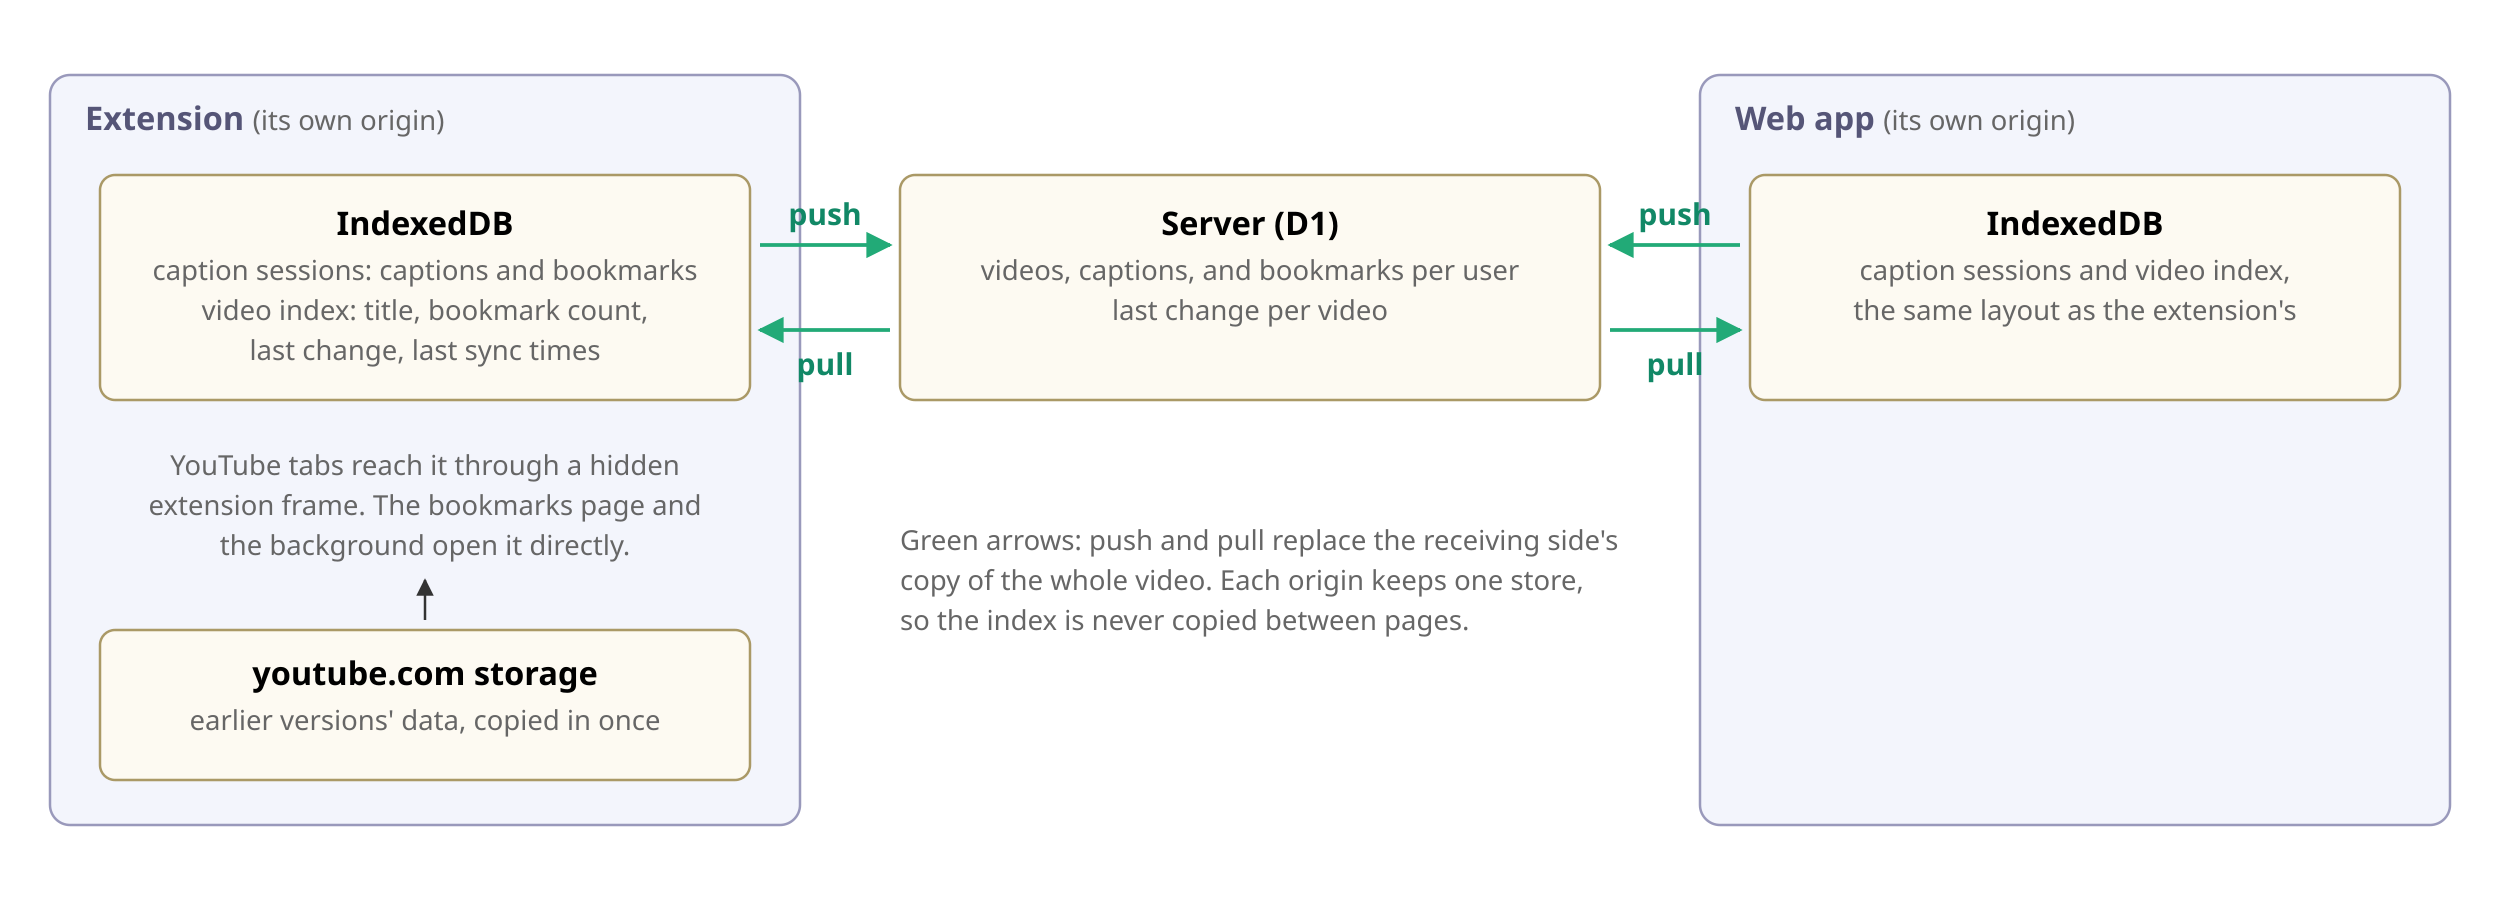
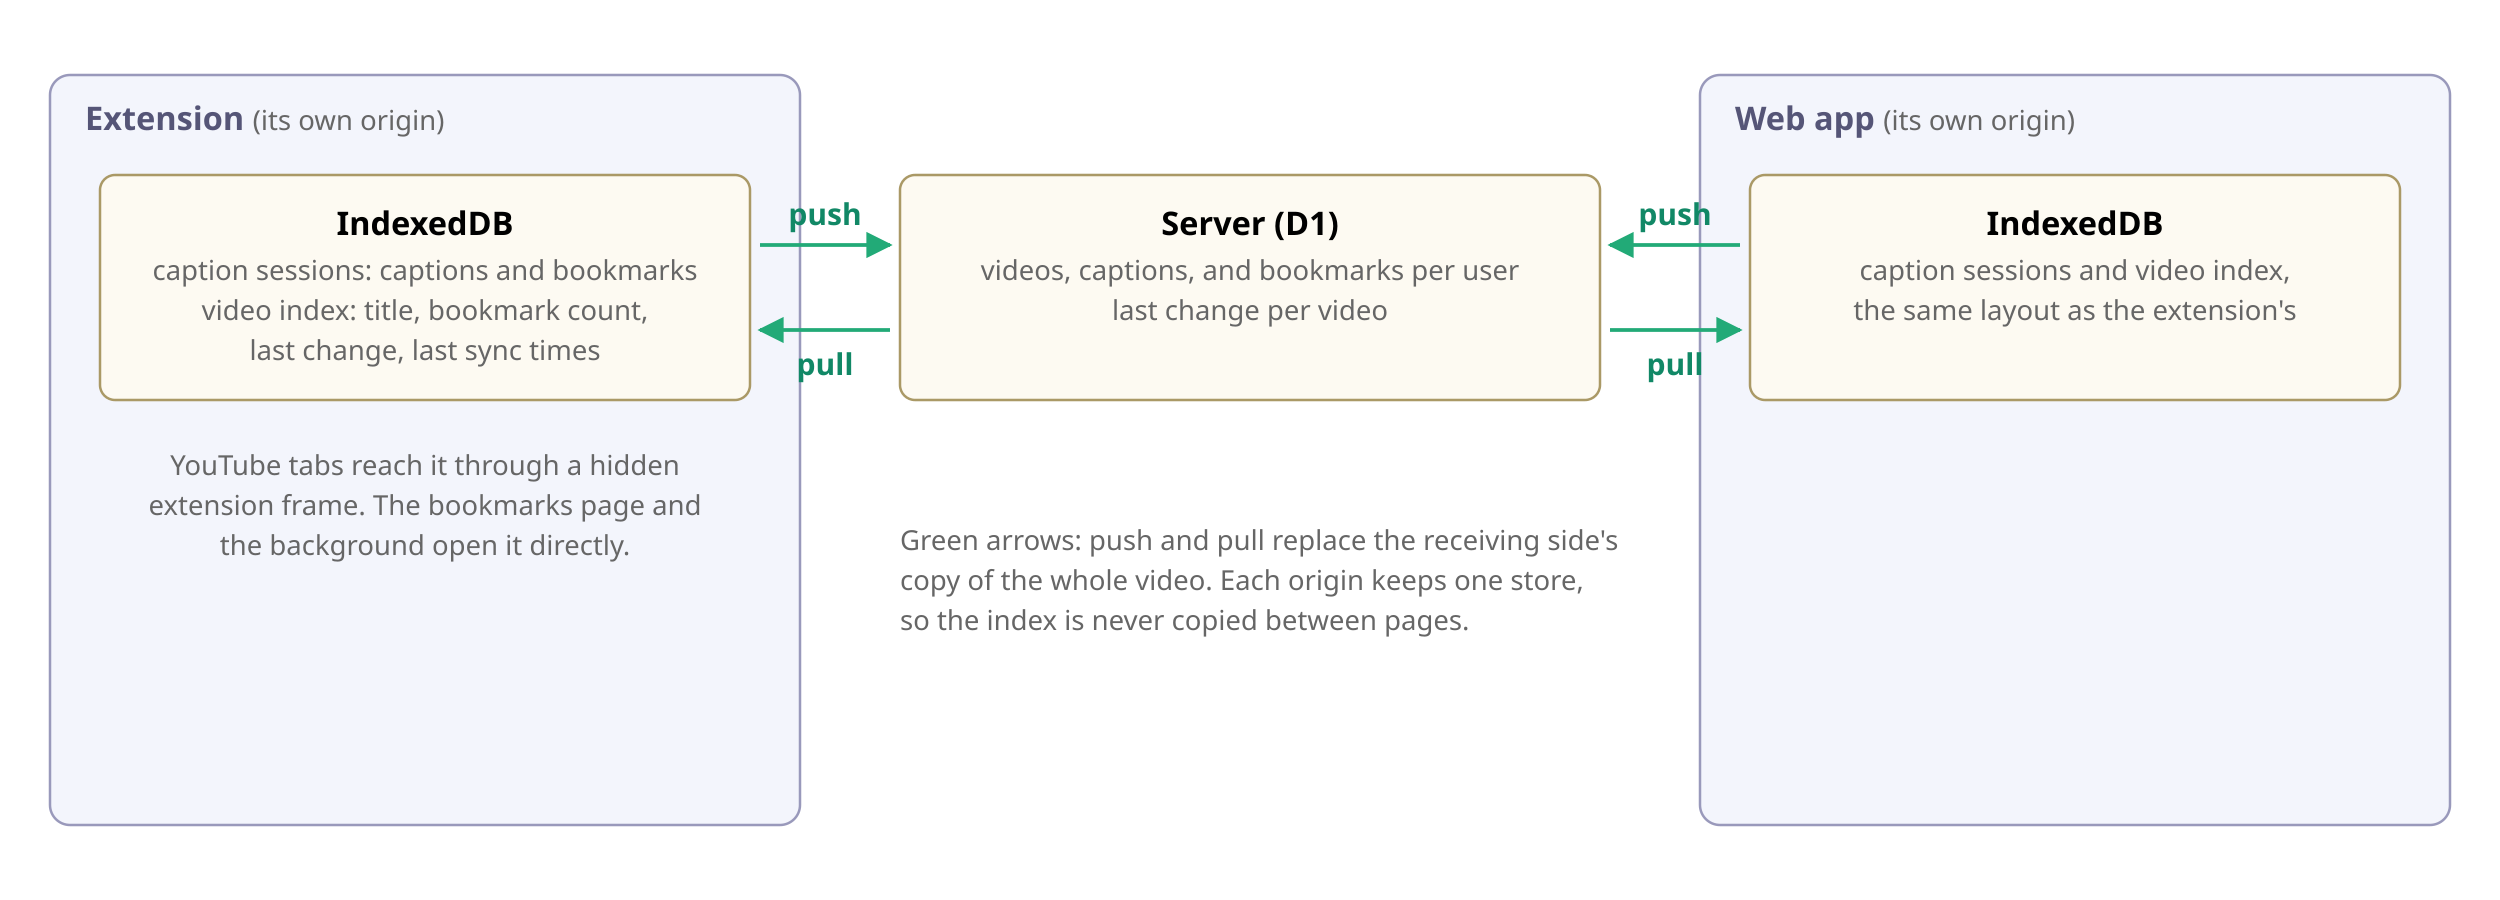
<svg xmlns="http://www.w3.org/2000/svg" width="1000" height="360" viewBox="0 0 1000 360" font-family="system-ui, sans-serif" font-size="13">
  <defs>
    <marker id="a" viewBox="0 0 10 10" refX="9" refY="5" markerWidth="7" markerHeight="7" orient="auto-start-reverse">
      <path d="M0,0 L10,5 L0,10 z" fill="#333" />
    </marker>
    <marker id="g" viewBox="0 0 10 10" refX="9" refY="5" markerWidth="7" markerHeight="7" orient="auto-start-reverse">
      <path d="M0,0 L10,5 L0,10 z" fill="#2a7" />
    </marker>
    <style>
      .t { font-weight: bold; }
      .s { fill: #666; font-size: 11px; }
      .grp { fill: #f3f5fc; stroke: #99b; }
      .gl { font-weight: bold; fill: #557; }
      .store { fill: #fdfaf2; stroke: #a96; }
      .line { stroke: #333; fill: none; }
      .sync { stroke: #2a7; stroke-width: 1.5; fill: none; }
      .st { fill: #186; font-weight: bold; font-size: 12px; }
    </style>
  </defs>
  <rect width="1000" height="360" fill="#fff" />
  <rect x="20" y="30" width="300" height="300" rx="8" class="grp" />
  <text x="34" y="52" class="gl">Extension <tspan class="s" font-weight="normal">(its own origin)</tspan>
  </text>
  <rect x="40" y="70" width="260" height="90" rx="6" class="store" />
  <text x="170" y="94" text-anchor="middle" class="t">IndexedDB</text>
  <text x="170" y="112" text-anchor="middle" class="s">caption sessions: captions and bookmarks</text>
  <text x="170" y="128" text-anchor="middle" class="s">video index: title, bookmark count,</text>
  <text x="170" y="144" text-anchor="middle" class="s">last change, last sync times</text>
  <text x="170" y="190" text-anchor="middle" class="s">YouTube tabs reach it through a hidden</text>
  <text x="170" y="206" text-anchor="middle" class="s">extension frame. The bookmarks page and</text>
  <text x="170" y="222" text-anchor="middle" class="s">the background open it directly.</text>
-   <rect x="40" y="252" width="260" height="60" rx="6" class="store" />
-   <text x="170" y="274" text-anchor="middle" class="t">youtube.com storage</text>
-   <text x="170" y="292" text-anchor="middle" class="s">earlier versions' data, copied in once</text>
-   <line x1="170" y1="248" x2="170" y2="232" class="line" marker-end="url(#a)" />
  <rect x="360" y="70" width="280" height="90" rx="6" class="store" />
  <text x="500" y="94" text-anchor="middle" class="t">Server (D1)</text>
  <text x="500" y="112" text-anchor="middle" class="s">videos, captions, and bookmarks per user</text>
  <text x="500" y="128" text-anchor="middle" class="s">last change per video</text>
  <line x1="304" y1="98" x2="356" y2="98" class="sync" marker-end="url(#g)" />
  <line x1="304" y1="132" x2="356" y2="132" class="sync" marker-start="url(#g)" />
  <text x="330" y="90" text-anchor="middle" class="st">push</text>
  <text x="330" y="150" text-anchor="middle" class="st">pull</text>
  <rect x="680" y="30" width="300" height="300" rx="8" class="grp" />
  <text x="694" y="52" class="gl">Web app <tspan class="s" font-weight="normal">(its own origin)</tspan>
  </text>
  <rect x="700" y="70" width="260" height="90" rx="6" class="store" />
  <text x="830" y="94" text-anchor="middle" class="t">IndexedDB</text>
  <text x="830" y="112" text-anchor="middle" class="s">caption sessions and video index,</text>
  <text x="830" y="128" text-anchor="middle" class="s">the same layout as the extension's</text>
  <line x1="696" y1="98" x2="644" y2="98" class="sync" marker-end="url(#g)" />
  <line x1="696" y1="132" x2="644" y2="132" class="sync" marker-start="url(#g)" />
  <text x="670" y="90" text-anchor="middle" class="st">push</text>
  <text x="670" y="150" text-anchor="middle" class="st">pull</text>
  <text x="360" y="220" class="s">Green arrows: push and pull replace the receiving side's</text>
  <text x="360" y="236" class="s">copy of the whole video. Each origin keeps one store,</text>
  <text x="360" y="252" class="s">so the index is never copied between pages.</text>
</svg>
